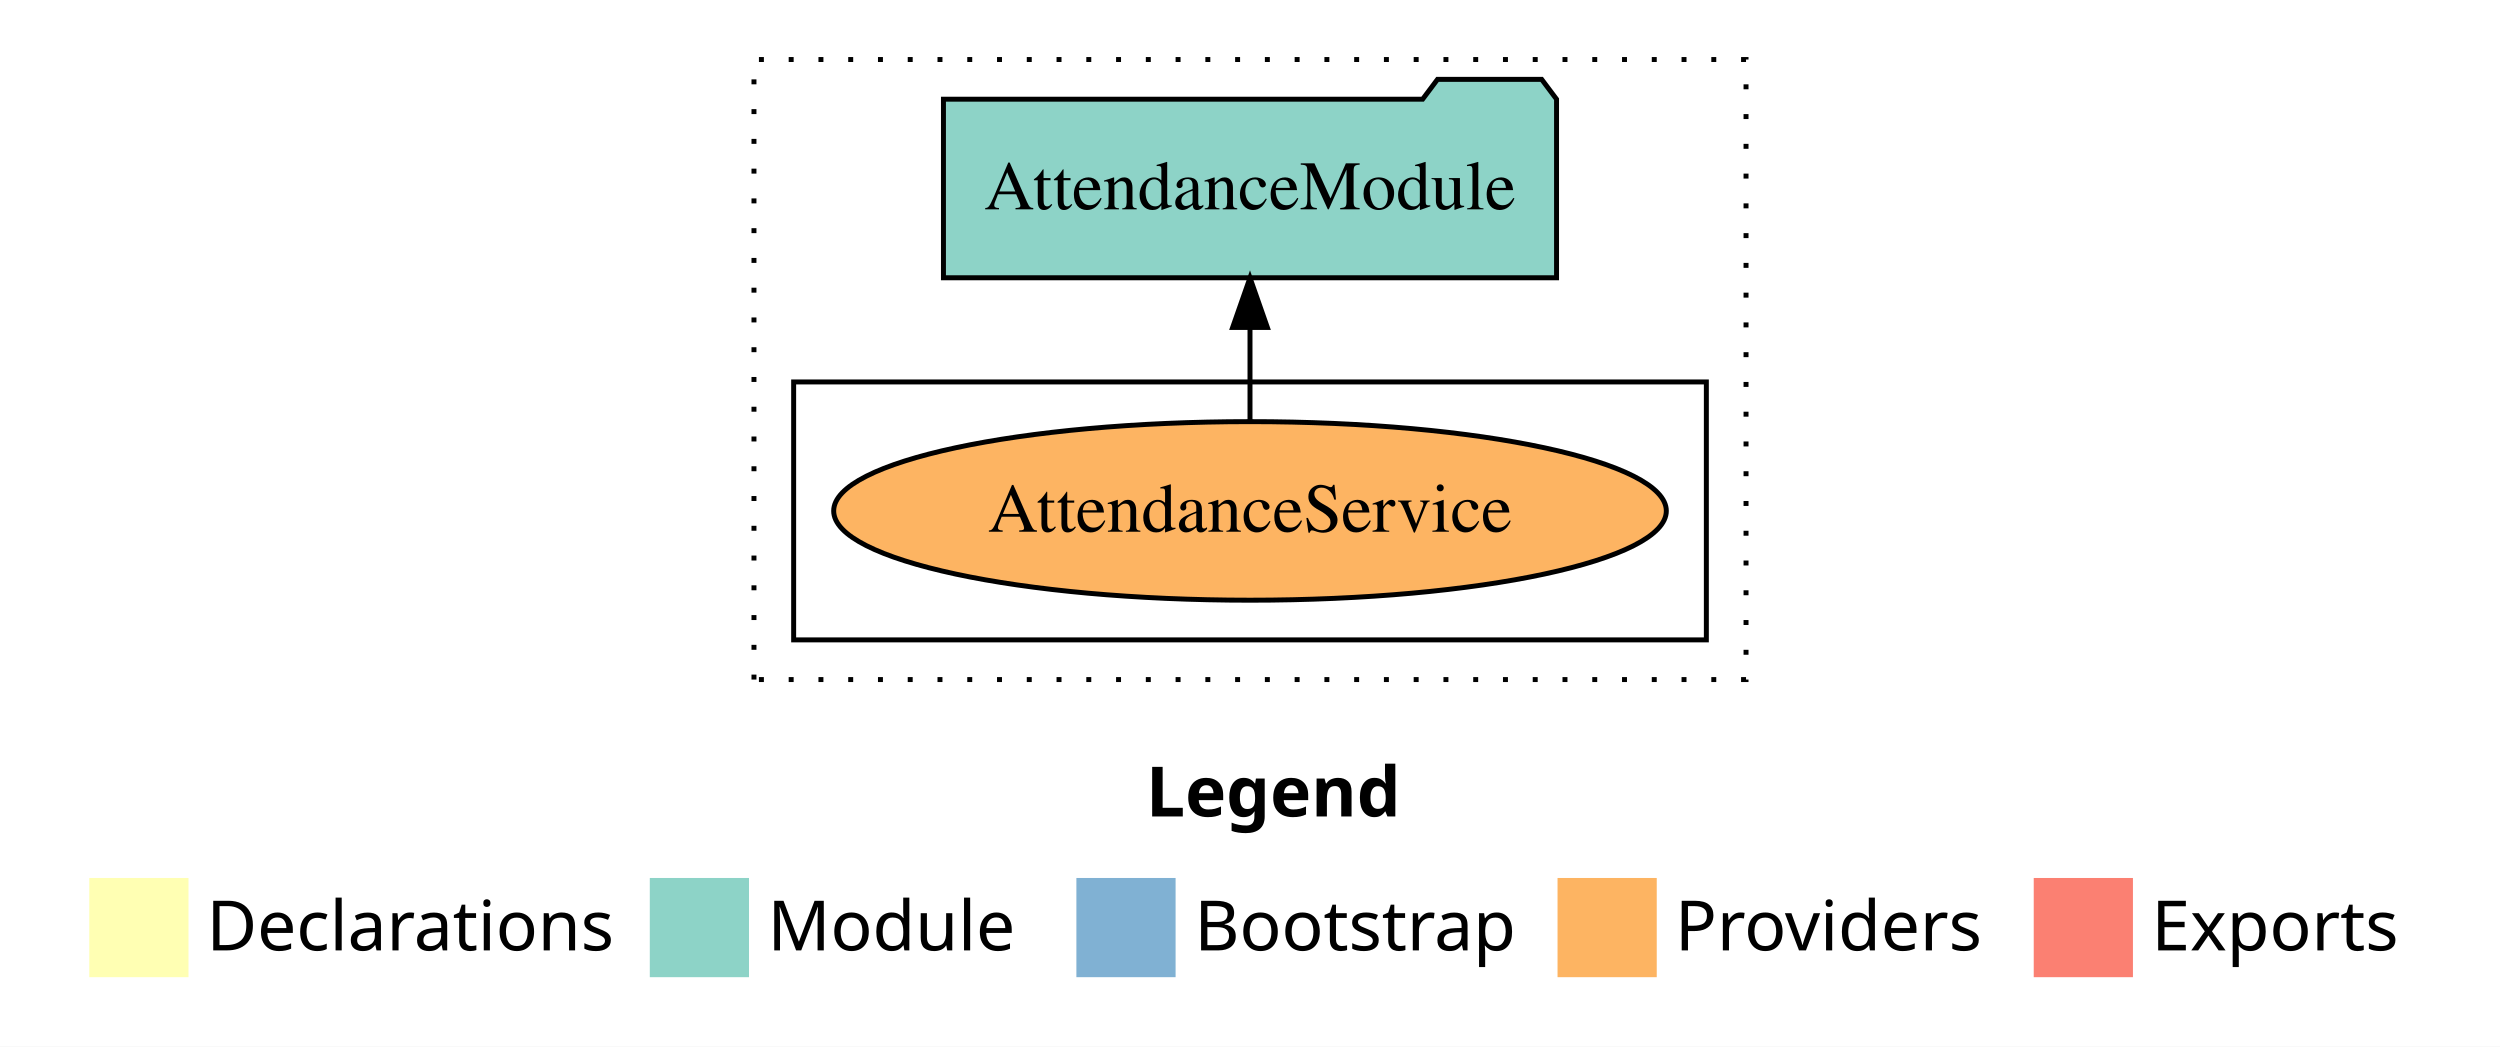
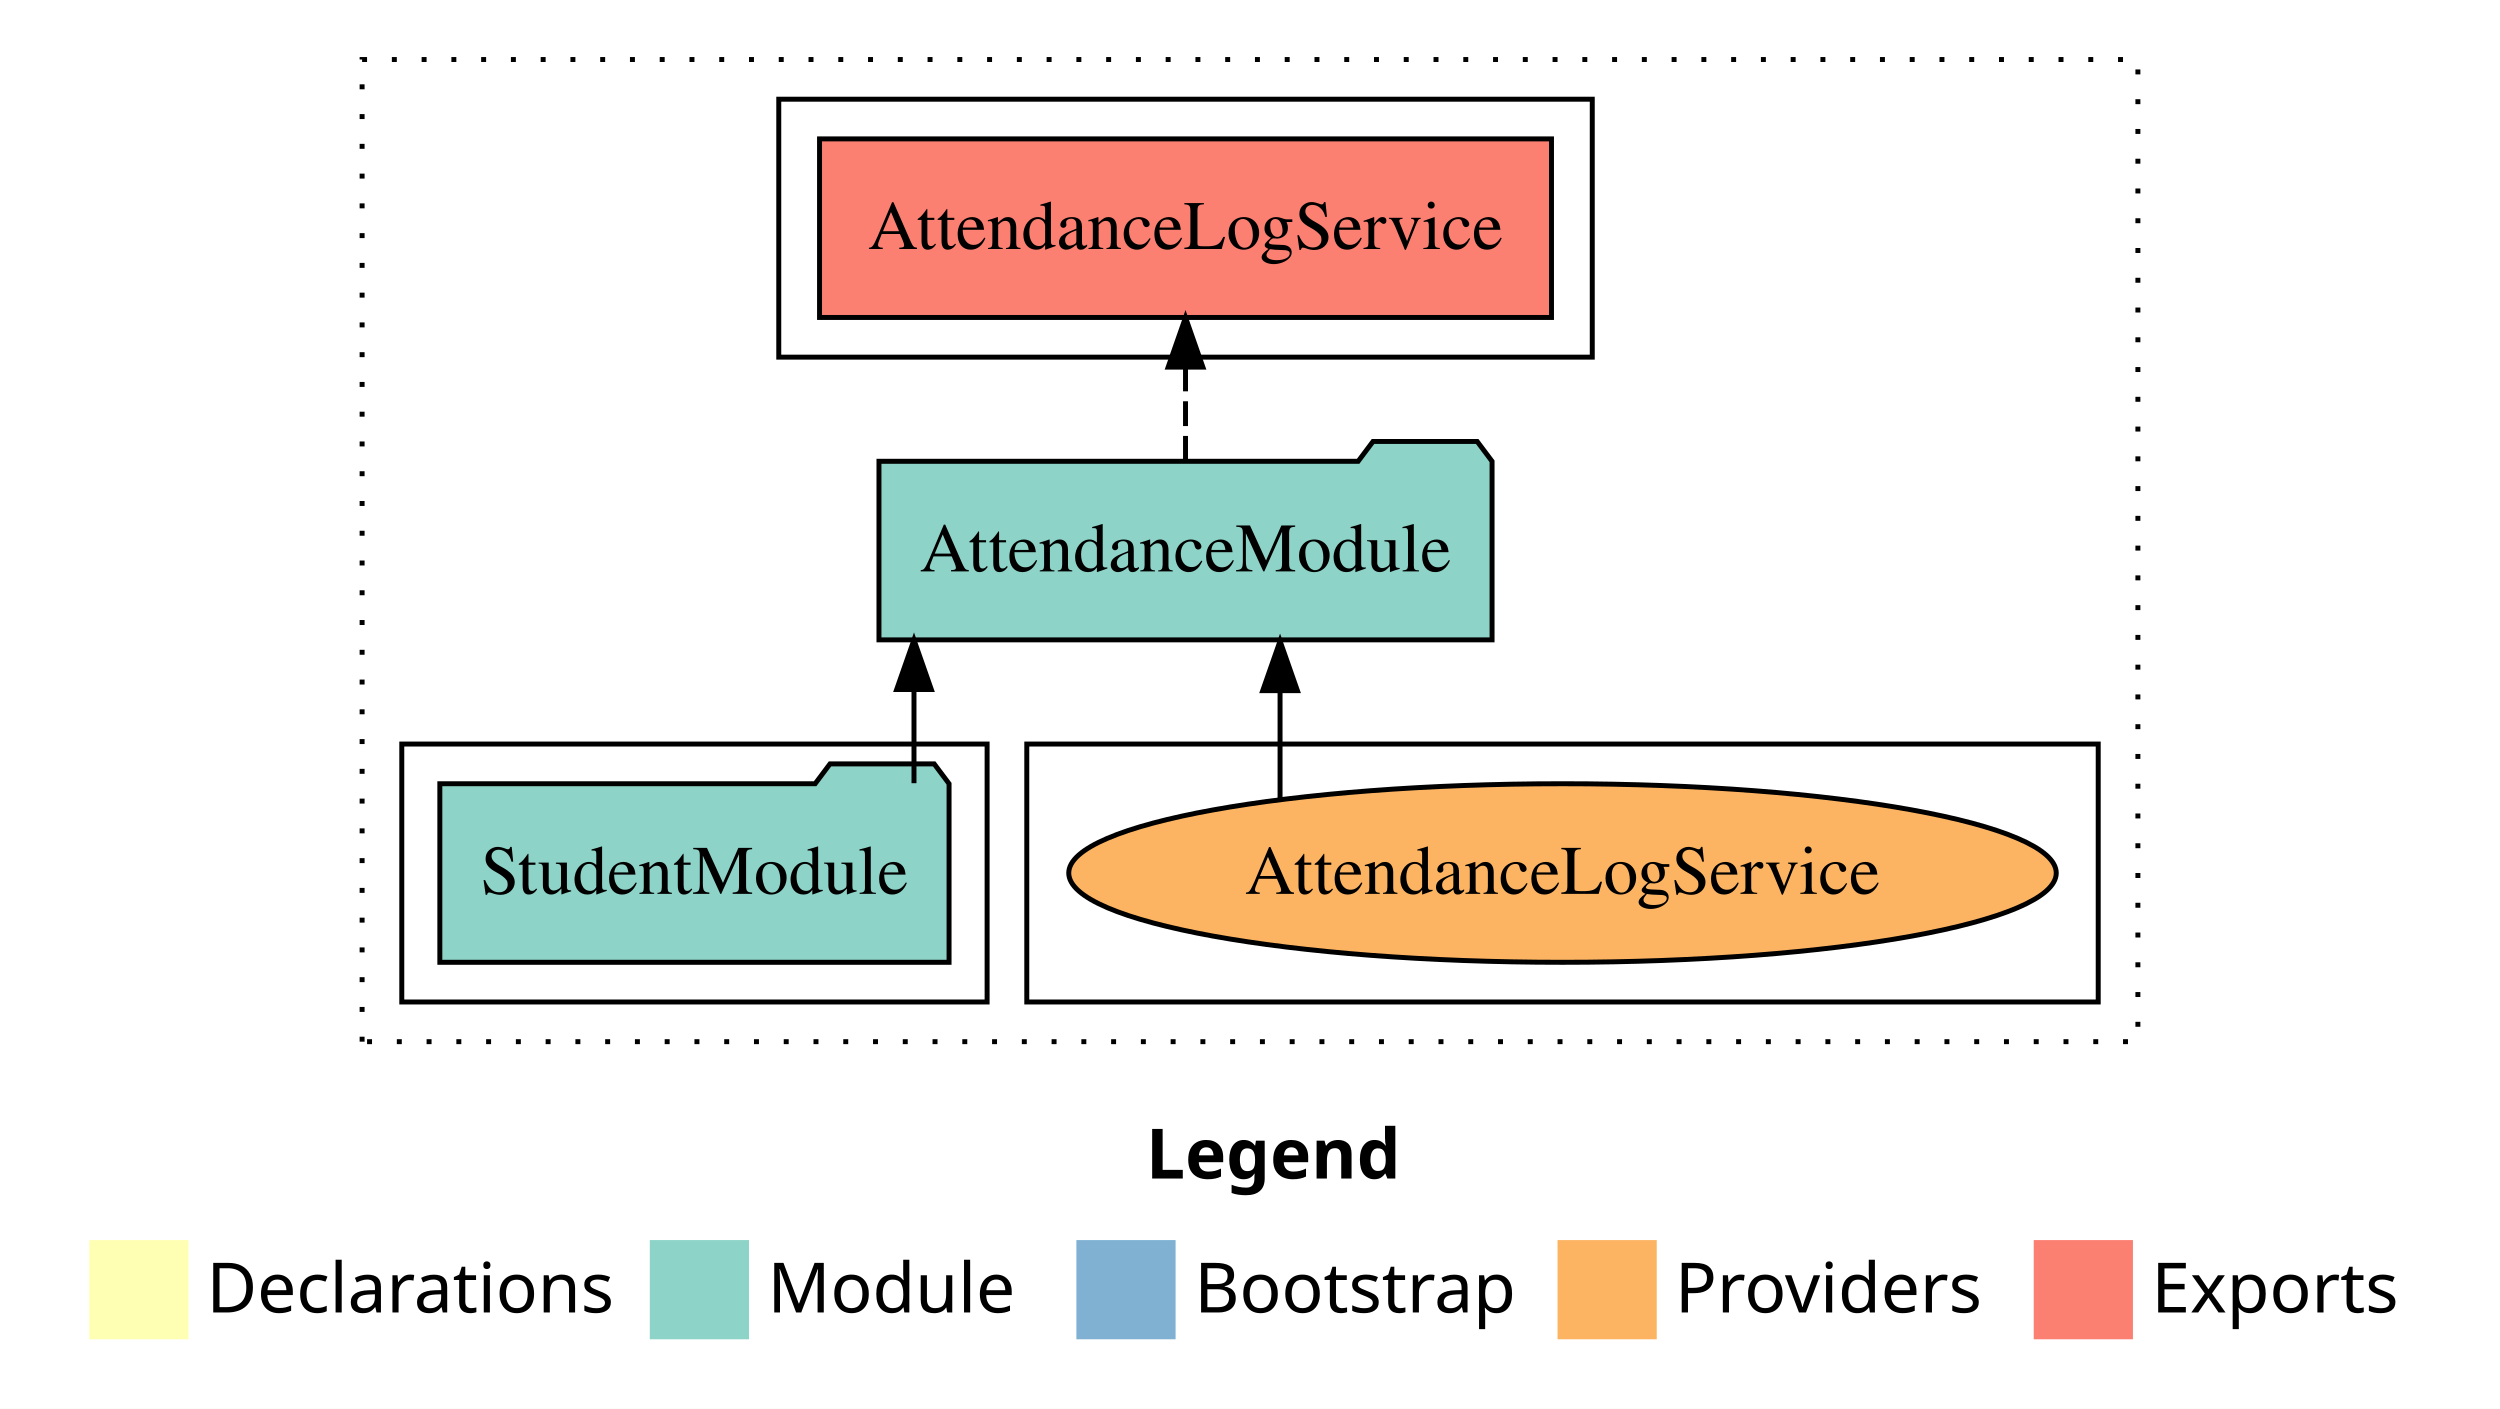
- <svg xmlns="http://www.w3.org/2000/svg" width="504pt" height="211pt" viewBox="0.00 0.00 504.00 211.00">
-   <g id="graph0" class="graph" transform="scale(1 1) rotate(0) translate(4 207)">
-     <polygon fill="white" stroke="transparent" points="-4,4 -4,-207 500,-207 500,4 -4,4" />
+ <svg xmlns="http://www.w3.org/2000/svg" width="504pt" height="284pt" viewBox="0.00 0.00 504.00 284.00">
+   <g id="graph0" class="graph" transform="scale(1 1) rotate(0) translate(4 280)">
+     <polygon fill="white" stroke="transparent" points="-4,4 -4,-280 500,-280 500,4 -4,4" />
    <text text-anchor="start" x="227.01" y="-42.4" font-family="Times-12" font-weight="bold" font-size="14.00">Legend</text>
    <polygon fill="#ffffb3" stroke="transparent" points="14,-10 14,-30 34,-30 34,-10 14,-10" />
    <text text-anchor="start" x="37.63" y="-15.4" font-family="Times-12" font-size="14.00">  Declarations</text>
    <polygon fill="#8dd3c7" stroke="transparent" points="127,-10 127,-30 147,-30 147,-10 127,-10" />
    <text text-anchor="start" x="150.73" y="-15.4" font-family="Times-12" font-size="14.00">  Module</text>
    <polygon fill="#80b1d3" stroke="transparent" points="213,-10 213,-30 233,-30 233,-10 213,-10" />
    <text text-anchor="start" x="236.78" y="-15.4" font-family="Times-12" font-size="14.00">  Bootstrap</text>
    <polygon fill="#fdb462" stroke="transparent" points="310,-10 310,-30 330,-30 330,-10 310,-10" />
    <text text-anchor="start" x="333.67" y="-15.4" font-family="Times-12" font-size="14.00">  Providers</text>
    <polygon fill="#fb8072" stroke="transparent" points="406,-10 406,-30 426,-30 426,-10 406,-10" />
    <text text-anchor="start" x="429.73" y="-15.4" font-family="Times-12" font-size="14.00">  Exports</text>
    <g id="clust1" class="cluster">
-       <polygon fill="none" stroke="black" stroke-dasharray="1,5" points="148,-70 148,-195 348,-195 348,-70 148,-70" />
+       <polygon fill="none" stroke="black" stroke-dasharray="1,5" points="69,-70 69,-268 427,-268 427,-70 69,-70" />
    </g>
    <g id="clust6" class="cluster">
-       <polygon fill="none" stroke="black" points="156,-78 156,-130 340,-130 340,-78 156,-78" />
+       <polygon fill="none" stroke="black" points="203,-78 203,-130 419,-130 419,-78 203,-78" />
+     </g>
+     <g id="clust4" class="cluster">
+       <polygon fill="none" stroke="black" points="153,-208 153,-260 317,-260 317,-208 153,-208" />
+     </g>
+     <g id="clust3" class="cluster">
+       <polygon fill="none" stroke="black" points="77,-78 77,-130 195,-130 195,-78 77,-78" />
    </g>
    <g id="node1" class="node">
-       <ellipse fill="#fdb462" stroke="black" cx="248" cy="-104" rx="83.93" ry="18" />
-       <text text-anchor="middle" x="248" y="-99.8" font-family="Times,serif" font-size="14.00">AttendanceService</text>
+       <polygon fill="#8dd3c7" stroke="black" points="187.33,-122 184.33,-126 163.33,-126 160.33,-122 84.67,-122 84.67,-86 187.33,-86 187.33,-122" />
+       <text text-anchor="middle" x="136" y="-99.8" font-family="Times,serif" font-size="14.00">StudentModule</text>
    </g>
    <g id="node2" class="node">
-       <polygon fill="#8dd3c7" stroke="black" points="309.8,-187 306.8,-191 285.8,-191 282.8,-187 186.2,-187 186.2,-151 309.8,-151 309.8,-187" />
-       <text text-anchor="middle" x="248" y="-164.8" font-family="Times,serif" font-size="14.00">AttendanceModule</text>
+       <polygon fill="#8dd3c7" stroke="black" points="296.8,-187 293.8,-191 272.8,-191 269.8,-187 173.2,-187 173.2,-151 296.8,-151 296.8,-187" />
+       <text text-anchor="middle" x="235" y="-164.8" font-family="Times,serif" font-size="14.00">AttendanceModule</text>
    </g>
    <g id="edge1" class="edge">
-       <path fill="none" stroke="black" d="M248,-122.11C248,-122.11 248,-140.99 248,-140.99" />
-       <polygon fill="black" stroke="black" points="244.5,-140.99 248,-150.99 251.5,-140.99 244.5,-140.99" />
+       <path fill="none" stroke="black" d="M180.26,-122.11C180.26,-122.11 180.26,-140.99 180.26,-140.99" />
+       <polygon fill="black" stroke="black" points="176.76,-140.99 180.26,-150.99 183.76,-140.99 176.76,-140.99" />
+     </g>
+     <g id="node3" class="node">
+       <polygon fill="#fb8072" stroke="black" points="308.78,-252 161.22,-252 161.22,-216 308.78,-216 308.78,-252" />
+       <text text-anchor="middle" x="235" y="-229.8" font-family="Times,serif" font-size="14.00">AttendanceLogService </text>
+     </g>
+     <g id="edge2" class="edge">
+       <path fill="none" stroke="black" stroke-dasharray="5,2" d="M235,-187.11C235,-187.11 235,-205.99 235,-205.99" />
+       <polygon fill="black" stroke="black" points="231.5,-205.99 235,-215.99 238.5,-205.99 231.5,-205.99" />
+     </g>
+     <g id="node4" class="node">
+       <ellipse fill="#fdb462" stroke="black" cx="311" cy="-104" rx="99.54" ry="18" />
+       <text text-anchor="middle" x="311" y="-99.8" font-family="Times,serif" font-size="14.00">AttendanceLogService</text>
+     </g>
+     <g id="edge3" class="edge">
+       <path fill="none" stroke="black" d="M254.06,-119.08C254.06,-119.08 254.06,-140.76 254.06,-140.76" />
+       <polygon fill="black" stroke="black" points="250.56,-140.76 254.06,-150.76 257.56,-140.76 250.56,-140.76" />
    </g>
  </g>
</svg>
